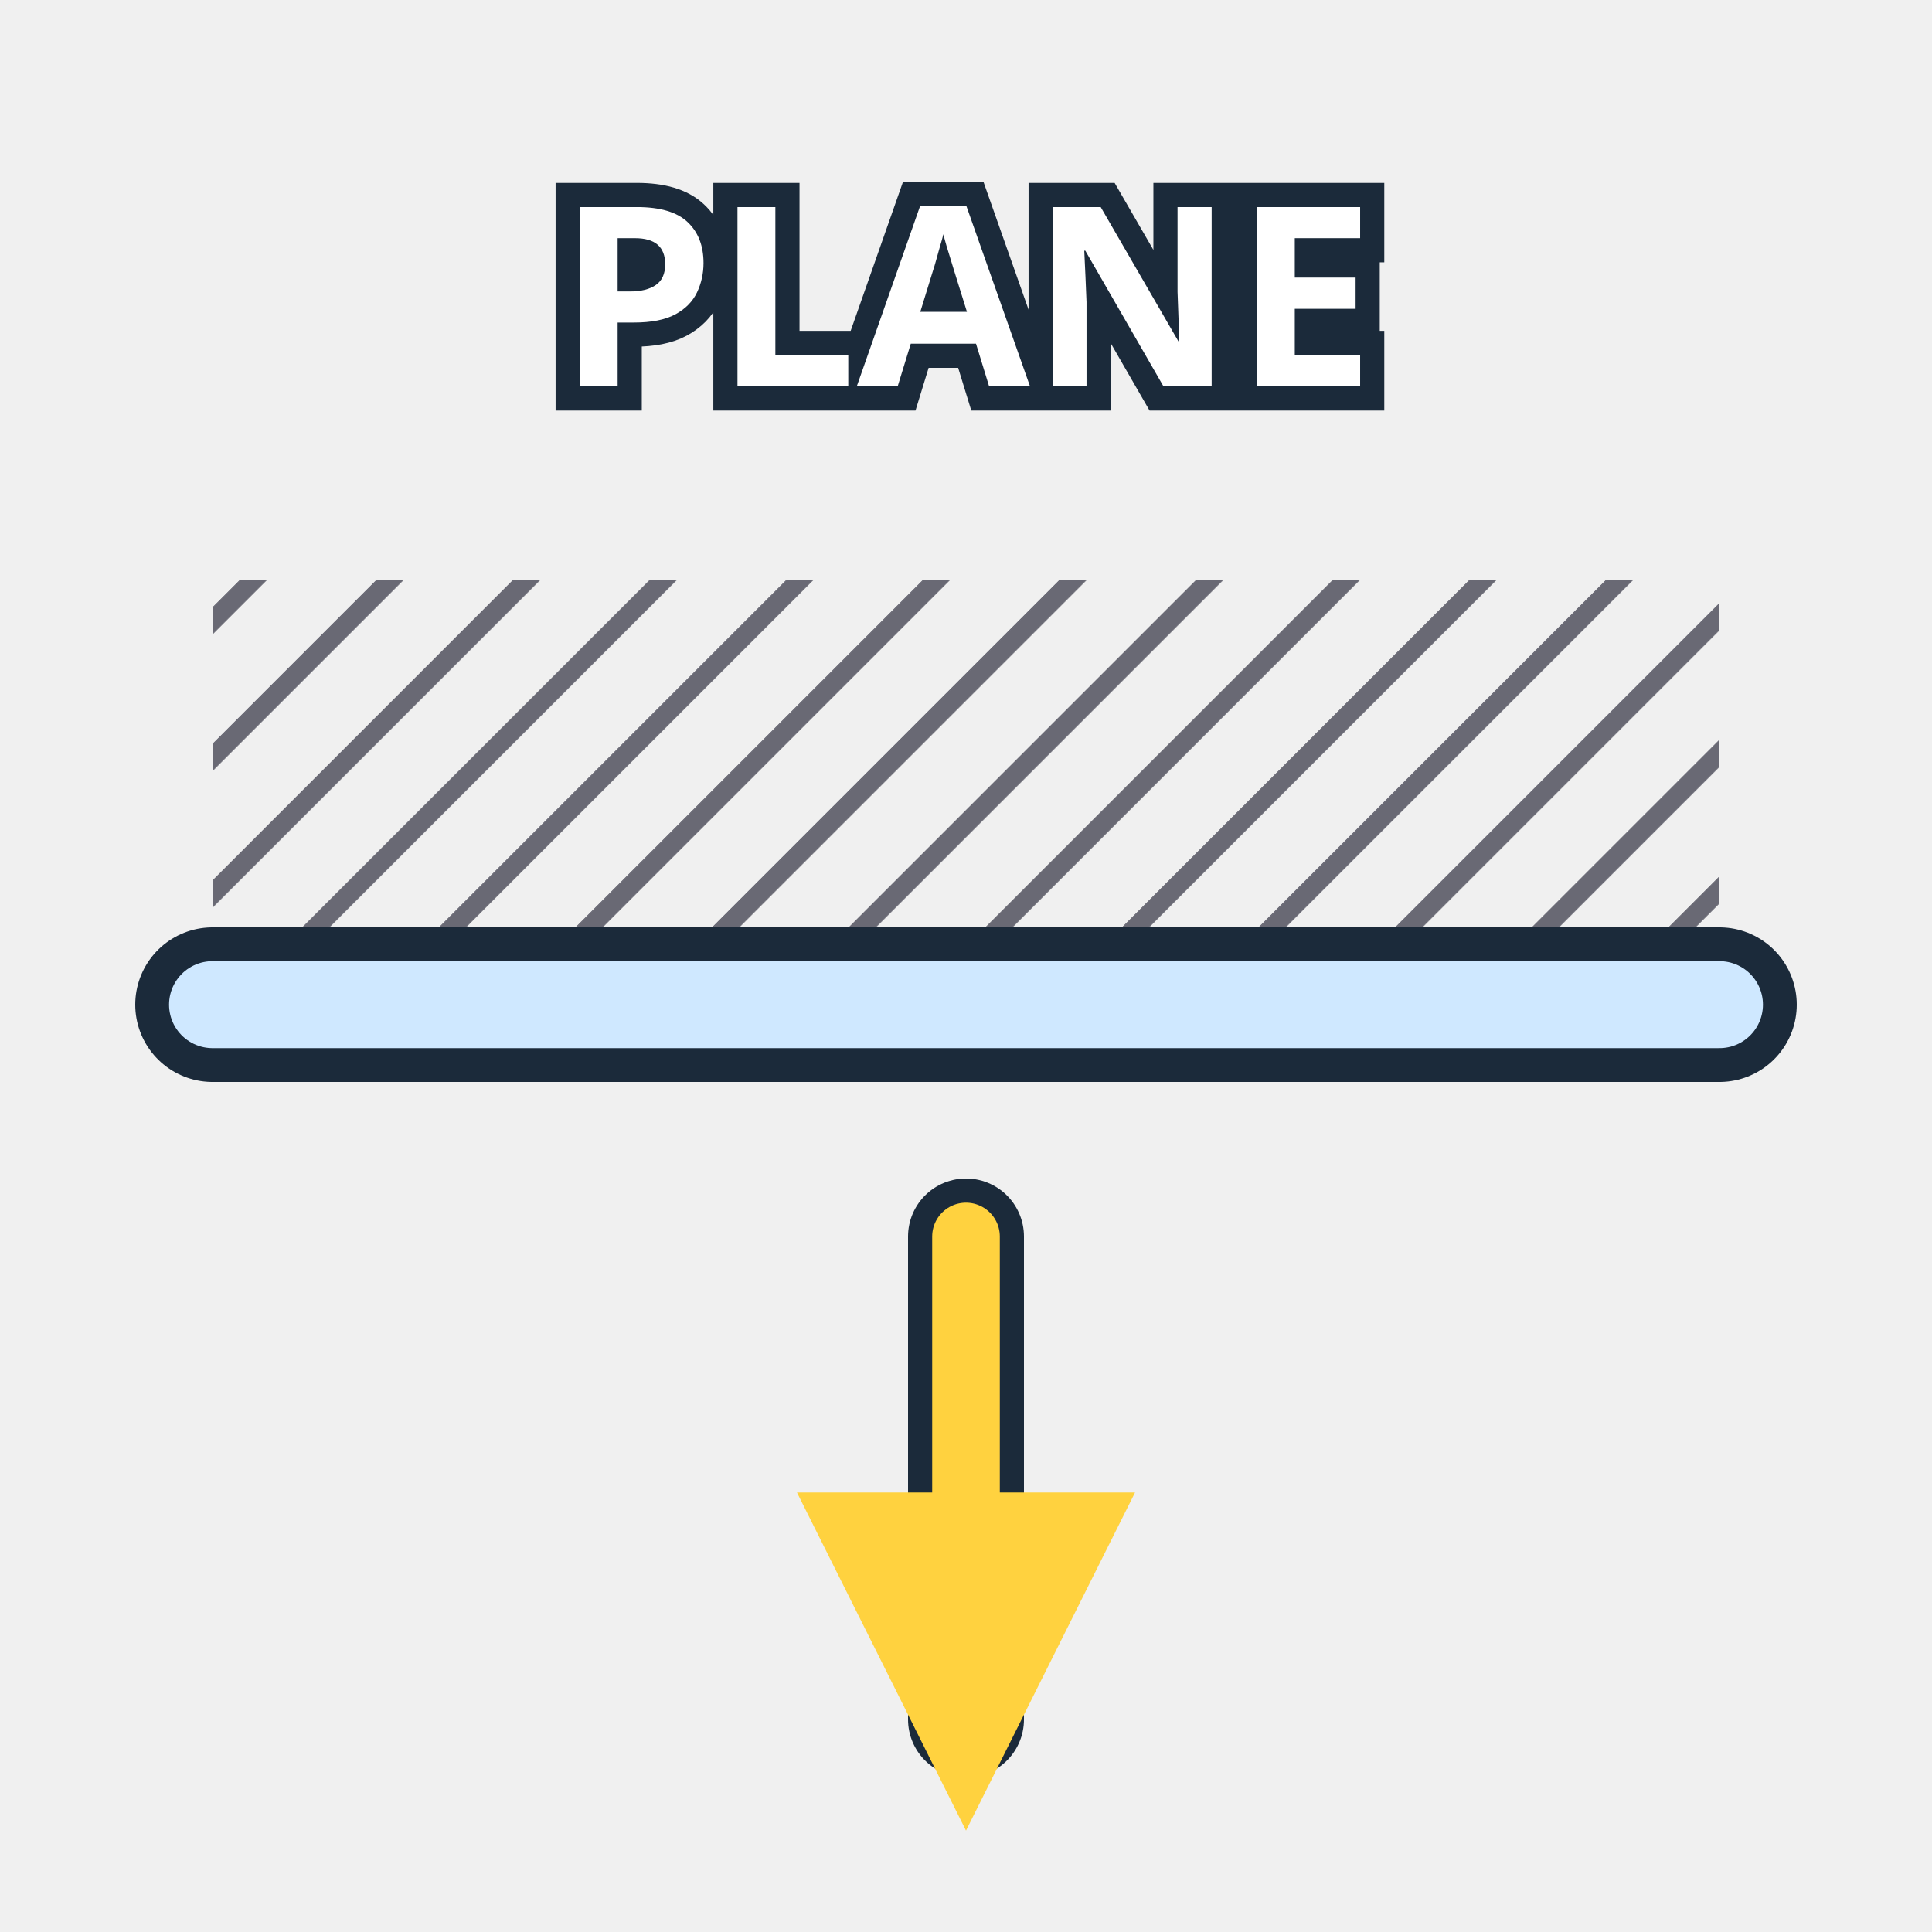
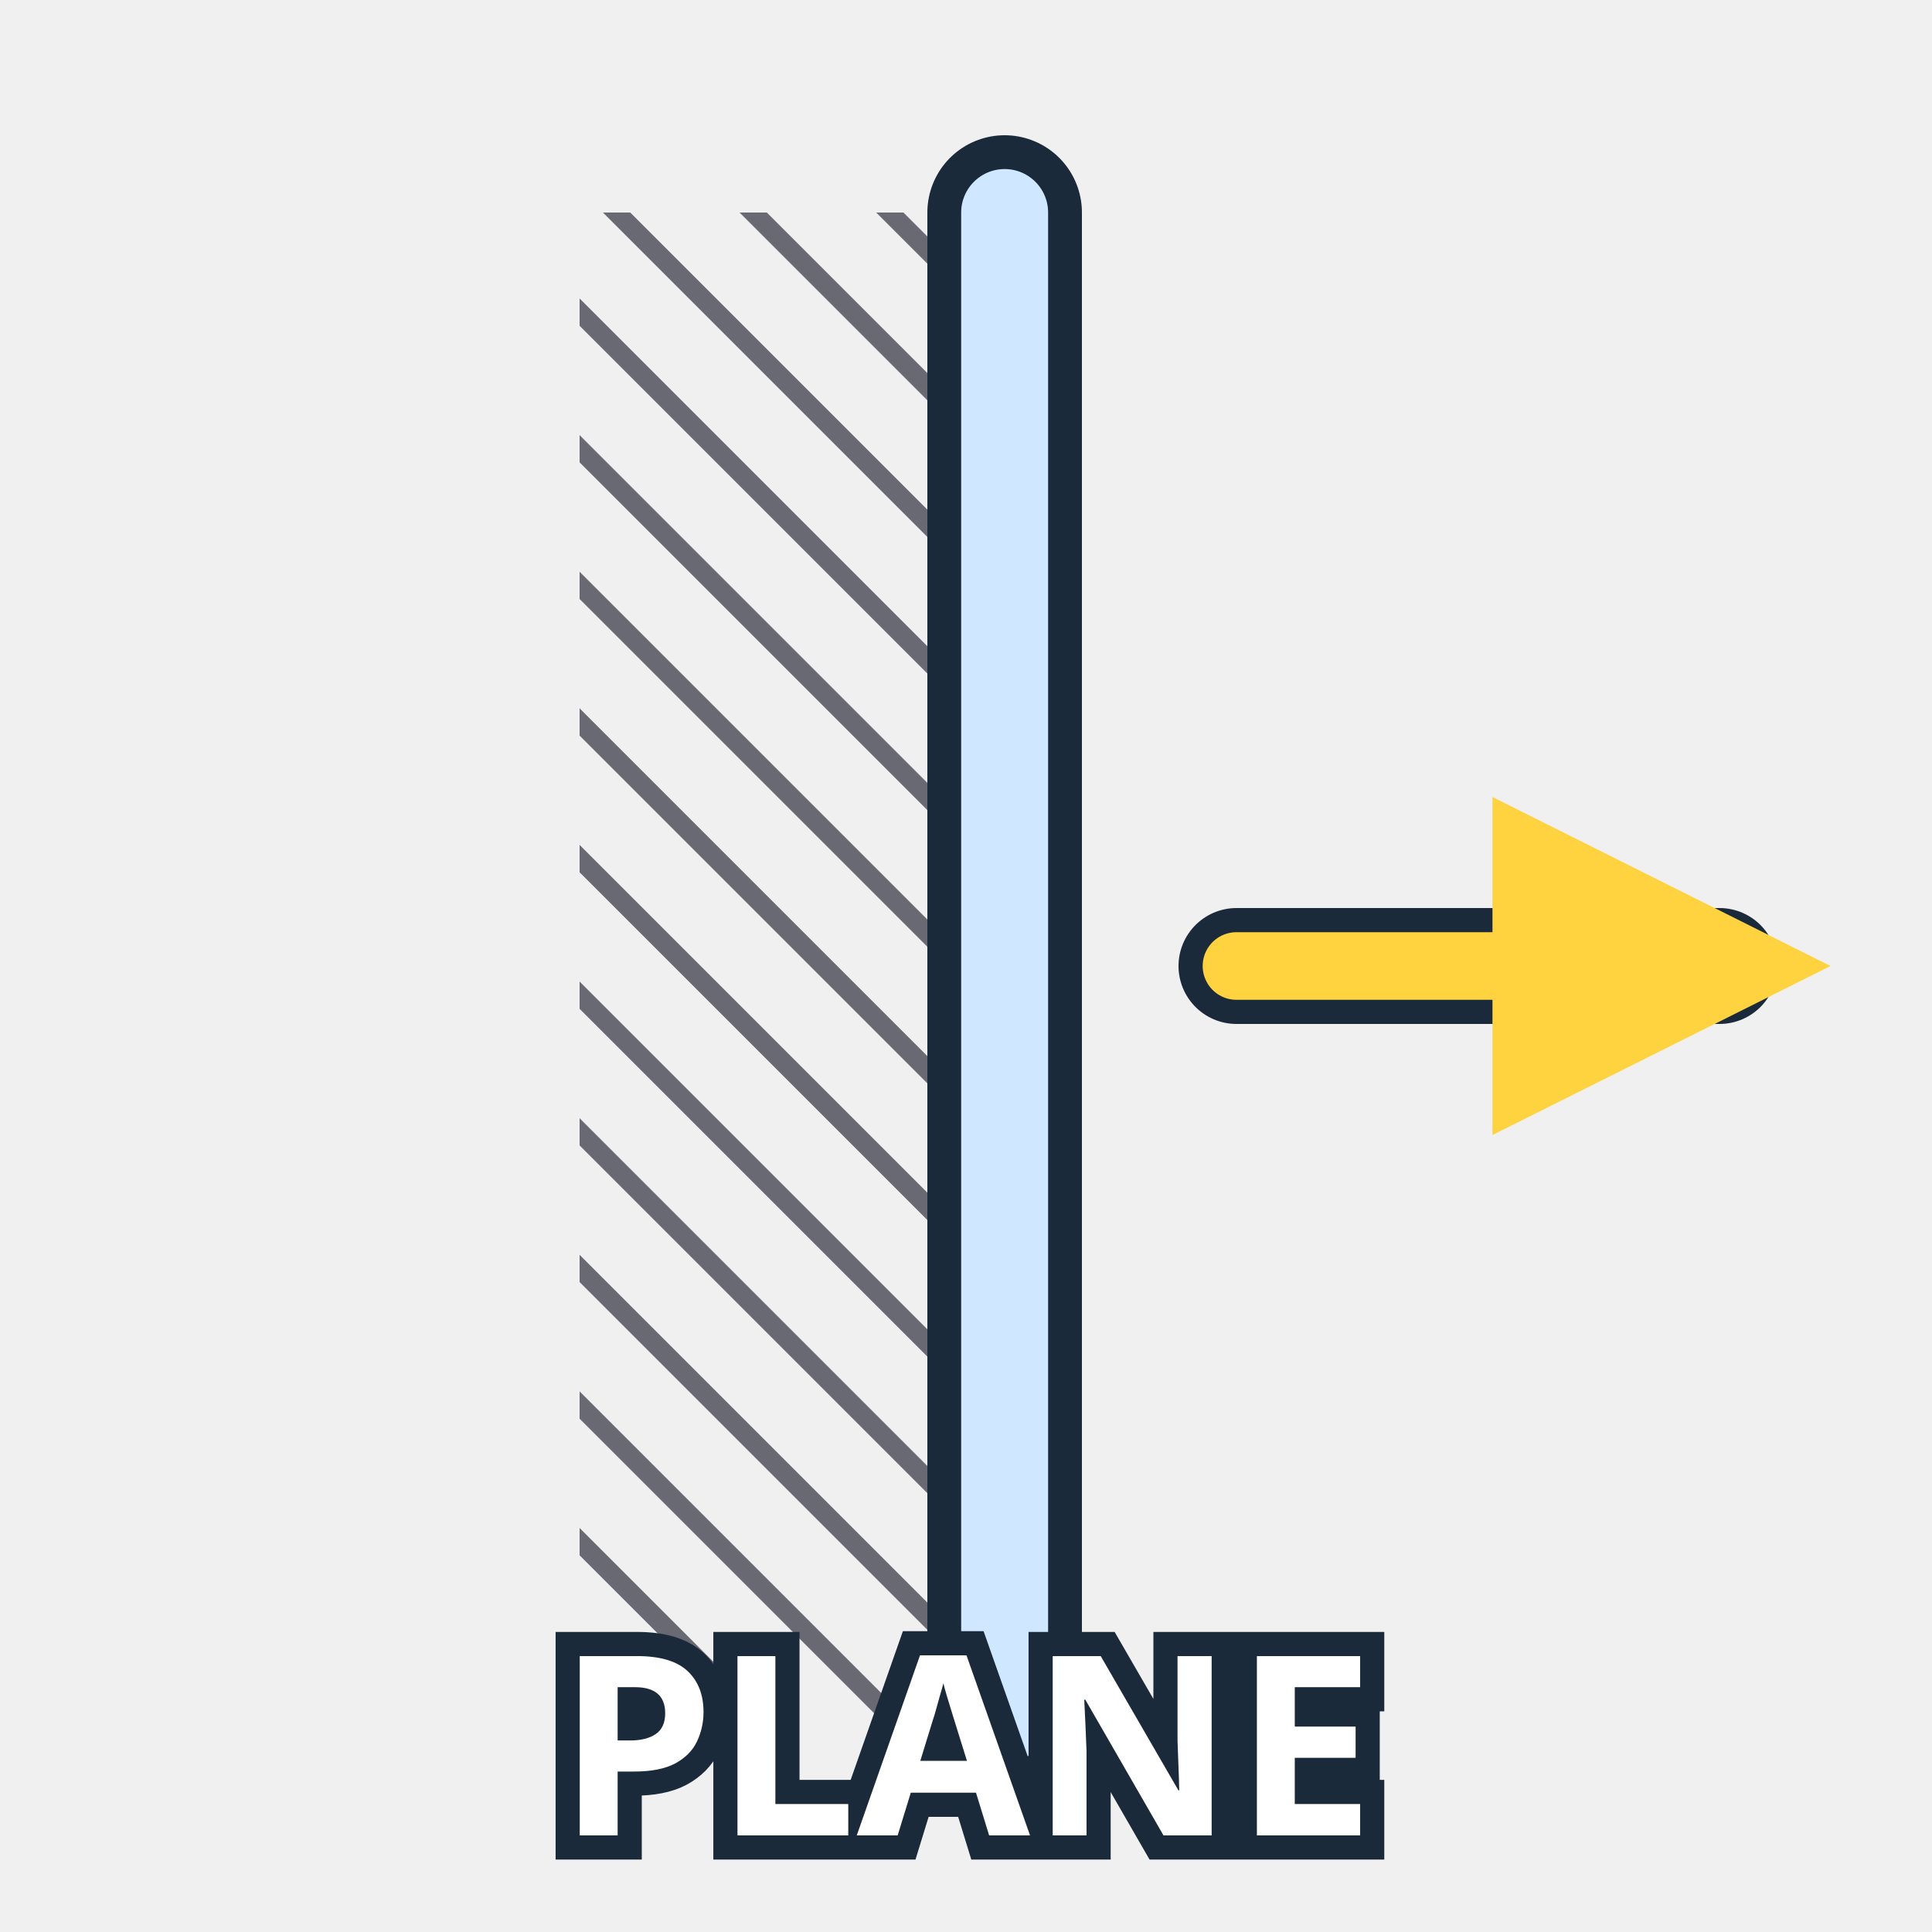
<svg xmlns="http://www.w3.org/2000/svg" viewBox="0 0 200 200" width="200" height="200">
  <defs>
    <pattern id="hatch" width="10" height="10" patternUnits="userSpaceOnUse" patternTransform="rotate(45)">
      <line x1="0" y1="0" x2="0" y2="10" stroke="#5a5a66" stroke-width="4" />
    </pattern>
    <marker id="head" viewBox="0 0 10 10" refX="5" refY="5" markerWidth="5" markerHeight="5" orient="auto-start-reverse">
      <path d="M0,0 L10,5 L0,10 z" fill="#ffd23f" />
    </marker>
  </defs>
-   <path d="M22,104 L178,104 L178,60 L22,60 z" fill="url(#hatch)" stroke="none" opacity="0.9" />
-   <path d="M22,104 L178,104" fill="none" stroke="#1b2a3a" stroke-width="16" stroke-linecap="round" />
-   <path d="M22,104 L178,104" fill="none" stroke="#cfe8ff" stroke-width="9" stroke-linecap="round" />
-   <line x1="100" y1="128" x2="100" y2="178" stroke="#1b2a3a" stroke-width="12" stroke-linecap="round" />
-   <line x1="100" y1="128" x2="100" y2="172" stroke="#ffd23f" stroke-width="7" stroke-linecap="round" marker-end="url(#head)" />
-   <text x="100" y="40" text-anchor="middle" font-family="sans-serif" font-size="26" font-weight="bold" fill="#ffffff" stroke="#1b2a3a" stroke-width="5" paint-order="stroke">PLANE</text>
+   <g transform="rotate(-90 100 100)">
+     <path d="M22,104 L178,104 L178,60 L22,60 z" fill="url(#hatch)" stroke="none" opacity="0.9" />
+     <path d="M22,104 L178,104" fill="none" stroke="#1b2a3a" stroke-width="16" stroke-linecap="round" />
+     <path d="M22,104 L178,104" fill="none" stroke="#cfe8ff" stroke-width="9" stroke-linecap="round" />
+     <line x1="100" y1="128" x2="100" y2="178" stroke="#1b2a3a" stroke-width="12" stroke-linecap="round" />
+     <line x1="100" y1="128" x2="100" y2="172" stroke="#ffd23f" stroke-width="7" stroke-linecap="round" marker-end="url(#head)" />
+   </g>
+   <text x="100" y="190" text-anchor="middle" font-family="sans-serif" font-size="26" font-weight="bold" fill="#ffffff" stroke="#1b2a3a" stroke-width="5" paint-order="stroke">PLANE</text>
</svg>
